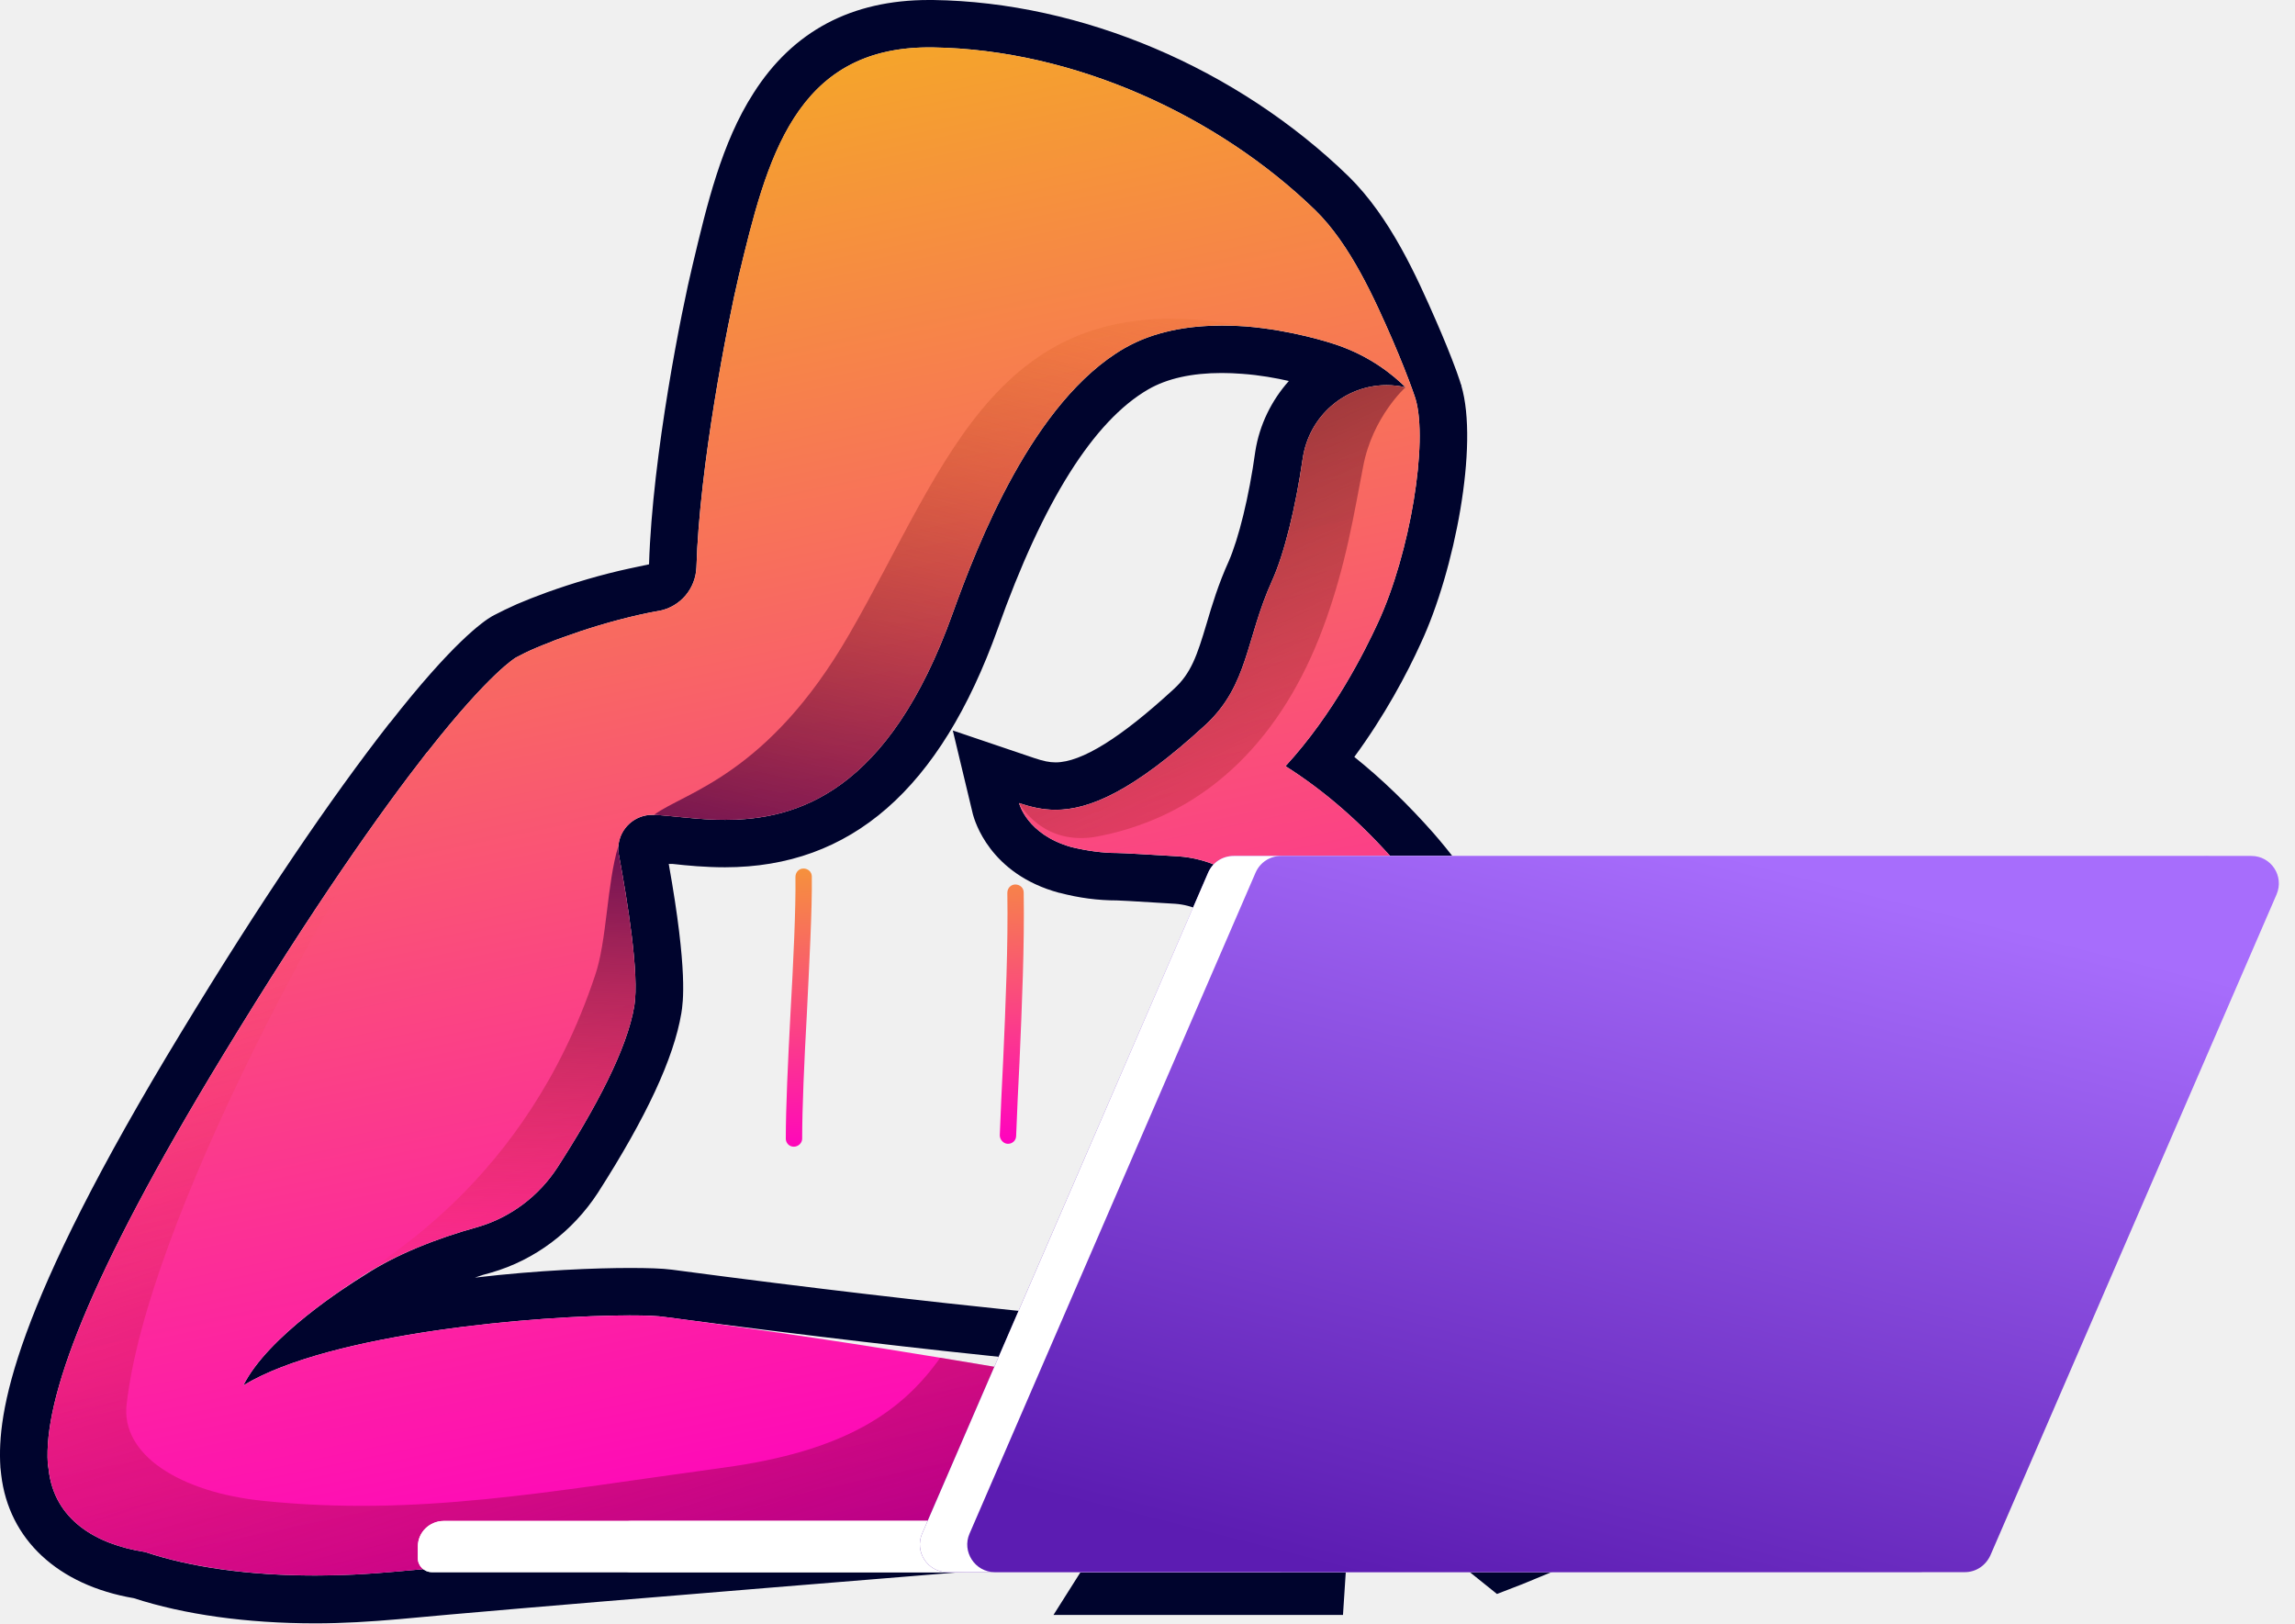
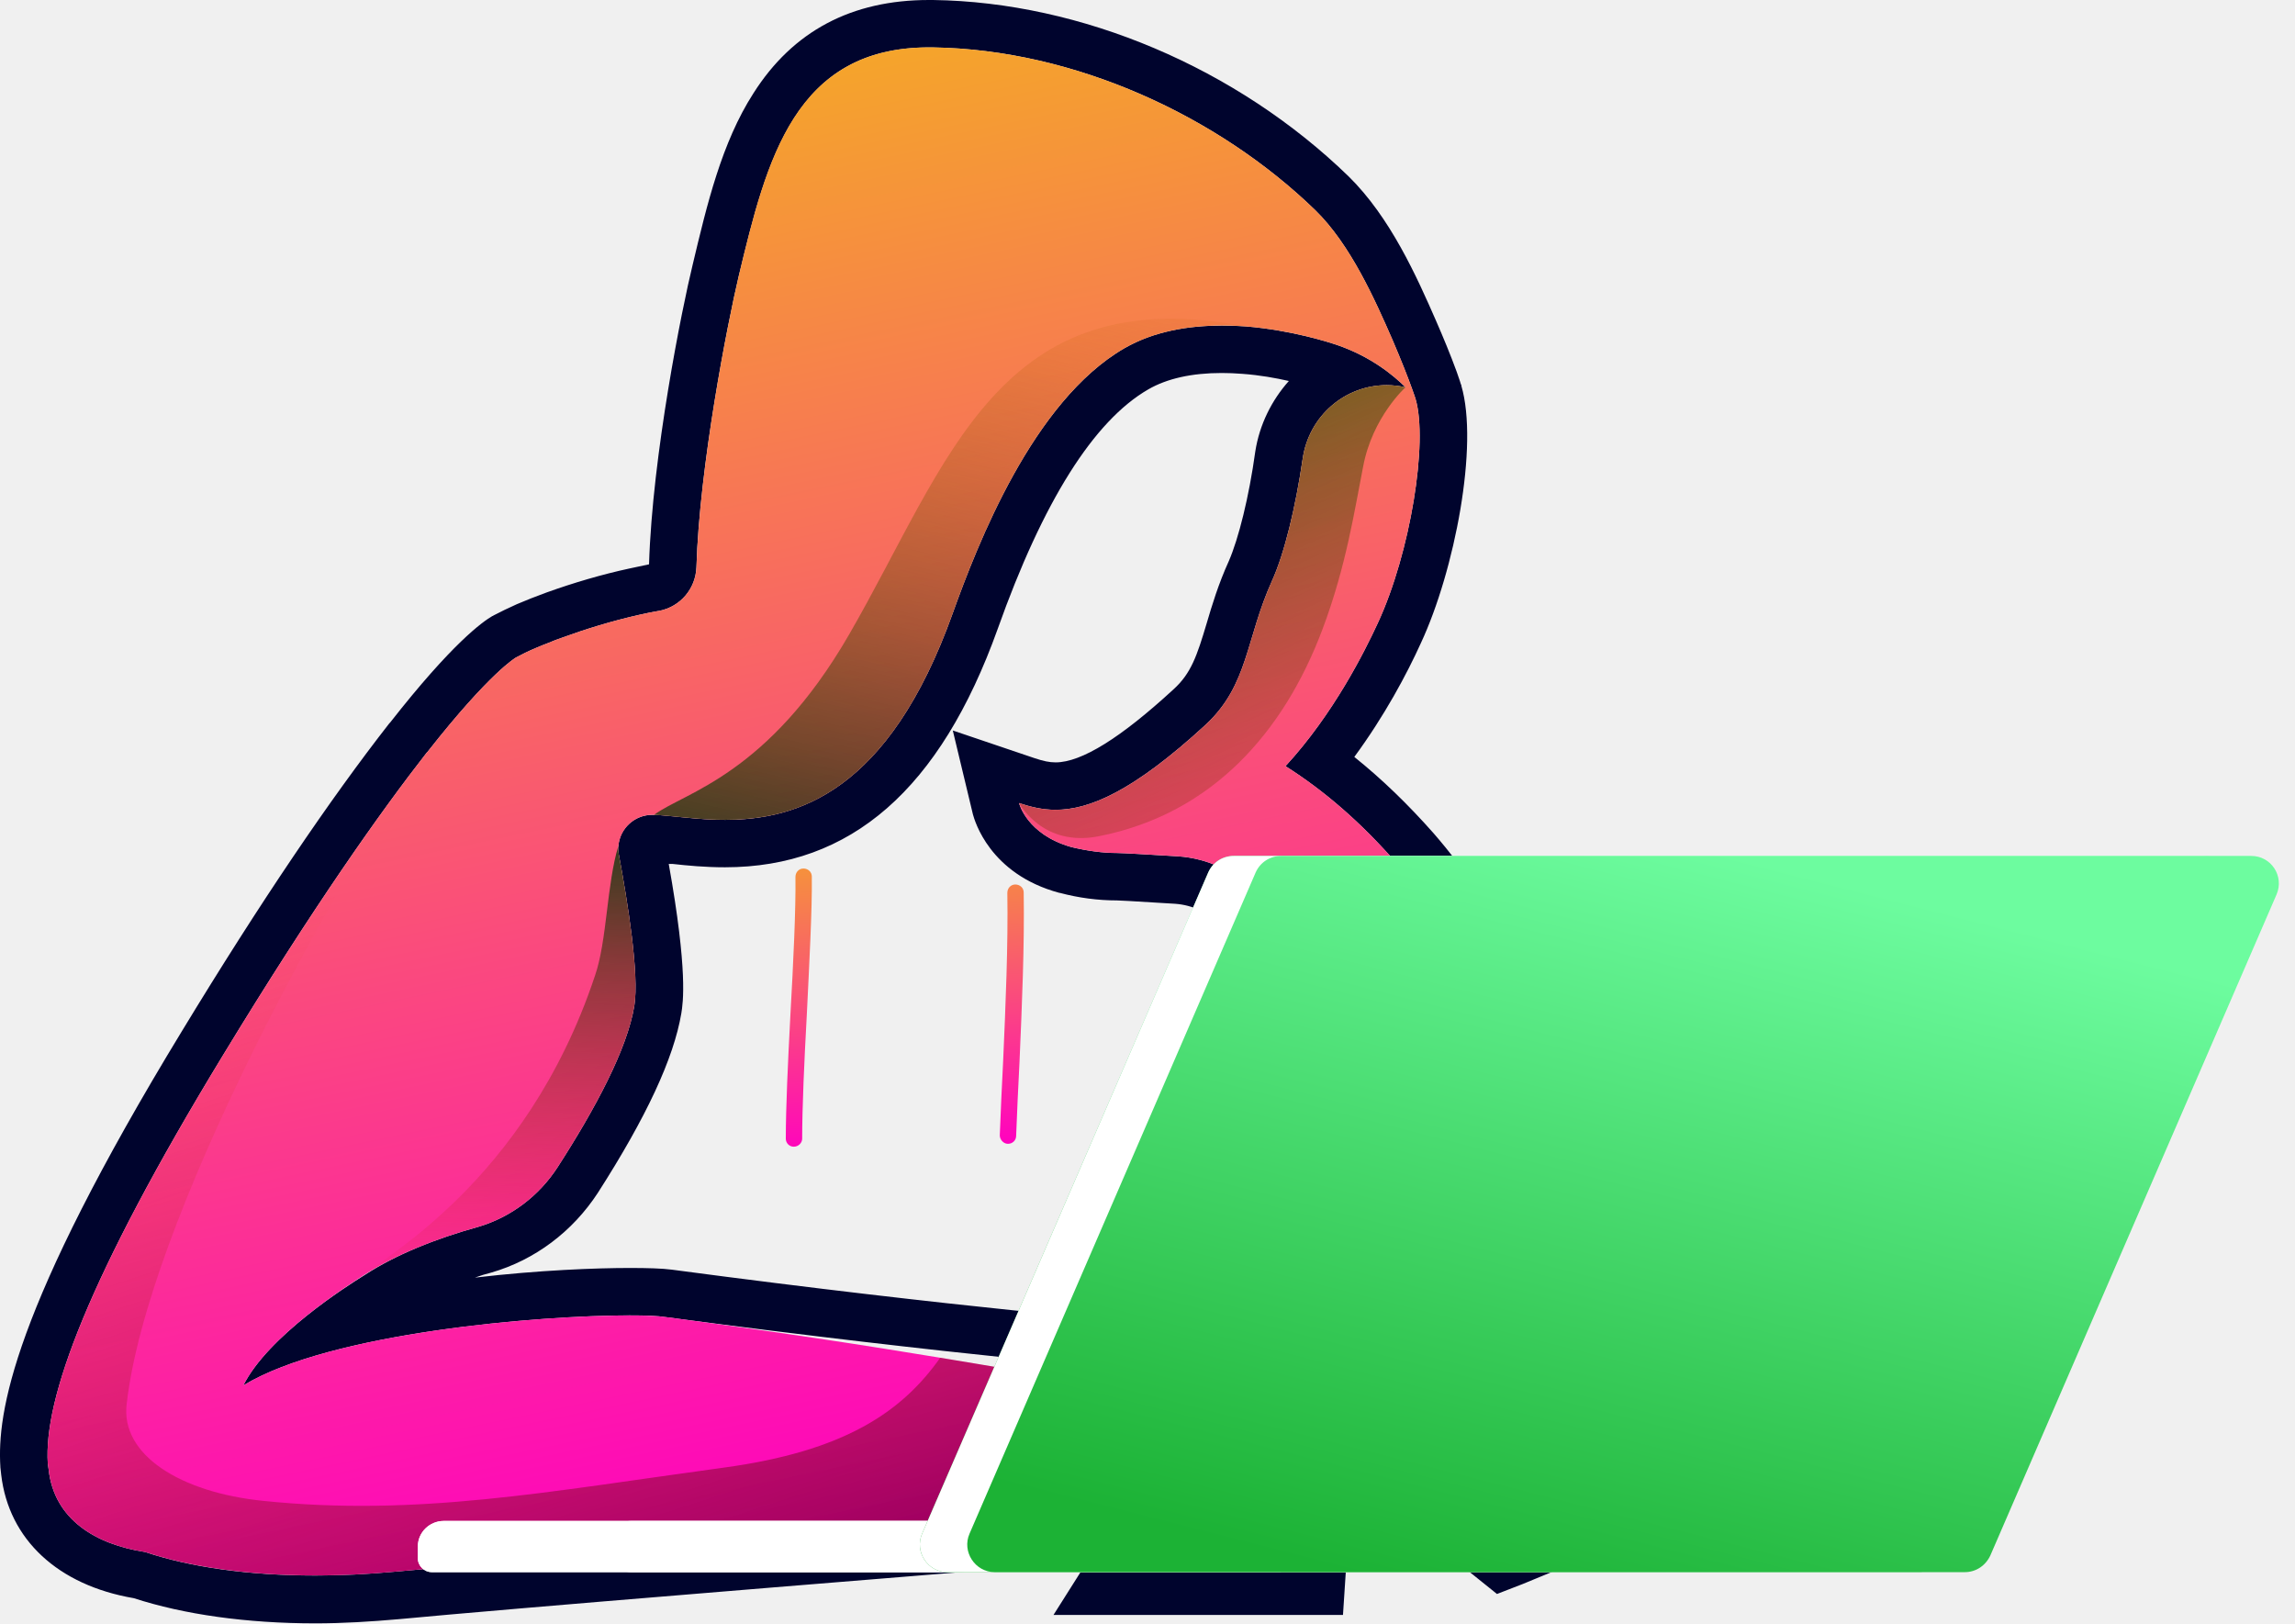
<svg xmlns="http://www.w3.org/2000/svg" width="123" height="87" viewBox="0 0 123 87" fill="none">
  <path fill-rule="evenodd" clip-rule="evenodd" d="M40.384 4.992C38.675 7.645 37.888 10.973 37.123 14.189C36.561 16.483 34.964 24.375 34.785 30.244C34.44 30.319 34.087 30.394 33.728 30.469C32.266 30.784 30.737 31.234 29.298 31.751C29.013 31.856 28.736 31.961 28.466 32.066C28.211 32.171 27.956 32.276 27.701 32.38C27.252 32.583 26.824 32.785 26.442 32.988L26.419 33.01H26.397C25.857 33.325 24.238 34.472 20.91 38.722L20.888 38.744L20.865 38.767C17.717 42.792 13.962 48.323 9.757 55.249C0.65 70.203 -0.159 75.734 0.02 78.613V78.635C0.035 78.785 0.05 78.92 0.065 79.04C0.47 82.503 3.101 84.954 7.171 85.651C9.87 86.528 13.22 87 16.908 87C18.347 87 19.854 86.91 21.383 86.775C22.17 86.708 23.091 86.618 24.103 86.528C33.548 85.696 51.289 84.279 51.469 84.257L52.211 84.189L52.819 83.74C62.51 76.341 63.005 74.947 63.252 74.273L64.399 71.125L61.049 70.855C60.959 70.855 51.559 70.113 35.999 68.044C35.481 67.977 34.717 67.954 33.75 67.954C31.996 67.954 28.893 68.066 25.453 68.471C25.737 68.366 26.03 68.276 26.33 68.201C28.668 67.527 30.692 65.998 32.041 63.929C34.65 59.859 36.111 56.711 36.516 54.305C36.606 53.743 36.876 52.079 35.841 46.3C35.916 46.3 35.984 46.3 36.044 46.3C36.831 46.389 37.798 46.48 38.855 46.48C45.6 46.48 50.39 42.297 53.471 33.707C55.899 26.871 58.62 22.554 61.543 20.867C62.555 20.283 63.882 19.99 65.478 19.99C65.838 19.99 66.206 20.005 66.58 20.035C67.525 20.103 68.379 20.26 69.076 20.418C68.154 21.452 67.502 22.756 67.277 24.195C66.94 26.646 66.378 28.873 65.861 30.064C65.299 31.301 64.961 32.425 64.669 33.415C64.152 35.146 63.837 36.091 62.892 36.945C60.082 39.531 57.968 40.858 56.574 40.858C56.236 40.858 55.922 40.79 55.45 40.633L51.065 39.149L52.144 43.646C52.234 43.961 53.021 46.839 56.776 47.851H56.799C57.811 48.121 58.845 48.256 59.857 48.256C59.947 48.256 60.441 48.278 62.983 48.436C64.849 48.571 66.288 50.055 66.378 51.899C66.918 64.491 66.355 67.999 66.131 68.853C65.636 69.978 61.858 77.668 60.352 80.299C59.924 81.064 59.452 81.828 58.935 82.638L56.461 86.55H71.977L72.134 84.144C72.134 84.122 72.269 82.098 72.404 79.107C76.159 82.165 79.038 84.459 79.083 84.504L80.23 85.426L81.624 84.886C81.759 84.819 85.154 83.47 88.572 81.941C90.618 80.996 92.26 80.187 93.407 79.512C94.733 78.77 97.162 77.376 96.555 75.015C96.15 73.373 90.236 64.064 88.415 61.231C86.009 57.475 80.05 48.346 76.834 44.658C75.462 43.106 74.068 41.757 72.584 40.566C74.203 38.362 75.395 36.136 76.159 34.449C77.958 30.581 79.263 23.858 78.318 20.665V20.62L78.296 20.598C78.296 20.598 78.228 20.35 78.071 19.923C77.734 19.001 77.351 18.079 76.969 17.202C75.935 14.841 74.518 11.648 72.269 9.444C66.288 3.643 57.968 0.112 50.008 0C49.933 0 49.858 0 49.783 0C45.645 0 42.497 1.664 40.384 4.992ZM49.985 2.541C57.608 2.653 65.299 6.229 70.493 11.266C72.382 13.11 73.686 16.055 74.63 18.214C75.103 19.316 75.462 20.238 75.665 20.8C75.8 21.16 75.867 21.385 75.867 21.385C76.542 23.678 75.597 29.615 73.843 33.392C73.146 34.899 71.482 38.249 68.896 41.06C70.988 42.387 72.944 44.073 74.923 46.344C80.005 52.146 93.721 74.16 94.081 75.622C94.441 77.061 80.679 82.503 80.679 82.503C80.679 82.503 75.642 78.478 70.111 73.935C69.863 79.512 69.594 83.987 69.594 83.987H61.094C61.603 83.192 62.09 82.383 62.555 81.558C64.197 78.725 68.424 70.09 68.559 69.708C69.414 66.875 69.189 57.768 68.919 51.786C68.784 48.638 66.31 46.12 63.162 45.895C61.611 45.805 60.217 45.715 59.857 45.715C59.092 45.715 58.283 45.602 57.428 45.4C55.022 44.725 54.617 43.039 54.617 43.039C55.225 43.241 55.854 43.399 56.574 43.399C58.373 43.399 60.711 42.432 64.624 38.834C66.918 36.698 66.76 34.247 68.177 31.121C68.829 29.682 69.436 27.209 69.818 24.578C70.156 22.284 72.09 20.642 74.316 20.642C74.645 20.642 74.983 20.68 75.328 20.755C74.675 20.103 73.461 19.113 71.707 18.506C71.257 18.349 69.234 17.697 66.783 17.494C66.363 17.465 65.928 17.45 65.478 17.45C63.724 17.45 61.858 17.742 60.262 18.664C55.36 21.497 52.391 29.165 51.065 32.853C47.624 42.477 42.7 43.938 38.855 43.938C37.37 43.938 36.066 43.714 35.054 43.669C35.024 43.669 34.994 43.669 34.964 43.669C33.997 43.669 33.21 44.411 33.143 45.333C33.128 45.483 33.136 45.64 33.166 45.805C33.638 48.323 34.267 52.236 33.997 53.9C33.615 56.239 31.884 59.454 29.882 62.557C28.893 64.086 27.386 65.233 25.633 65.75C23.361 66.38 21.225 67.234 19.539 68.336C18.594 68.921 14.367 71.597 13.04 74.25C17.695 71.417 28.916 70.495 33.75 70.495C34.605 70.495 35.257 70.517 35.661 70.585C51.469 72.676 60.869 73.418 60.869 73.418C60.374 74.767 51.267 81.716 51.267 81.716C51.267 81.716 33.458 83.155 23.878 83.987C22.867 84.077 21.945 84.167 21.135 84.234C19.666 84.369 18.257 84.437 16.908 84.437C13.31 84.437 10.184 83.987 7.778 83.177C5.147 82.773 2.899 81.446 2.606 78.748C2.591 78.642 2.576 78.538 2.561 78.433C2.337 74.97 4.675 68.516 11.938 56.576C16.818 48.548 20.393 43.511 22.867 40.341C22.882 40.326 22.897 40.311 22.912 40.296C26.285 36.001 27.656 35.236 27.656 35.236C27.949 35.079 28.308 34.899 28.736 34.719C28.945 34.629 29.17 34.539 29.41 34.449C29.65 34.344 29.905 34.247 30.175 34.157C31.344 33.73 32.783 33.28 34.29 32.943C34.62 32.868 34.957 32.8 35.302 32.74H35.324C36.471 32.515 37.281 31.549 37.325 30.402C37.483 25.005 38.989 17.337 39.597 14.774C41.081 8.635 42.565 2.541 49.783 2.541C49.843 2.541 49.91 2.541 49.985 2.541Z" fill="#00042D" />
  <path d="M2.562 78.432C2.577 78.537 2.592 78.642 2.607 78.747C2.899 81.445 5.148 82.772 7.779 83.176C11.085 84.278 15.784 84.728 21.136 84.233C21.945 84.166 22.867 84.076 23.879 83.986C33.459 83.154 51.268 81.715 51.268 81.715C51.268 81.715 60.375 76.003 60.87 74.654C60.87 74.654 59.543 74.362 57.047 73.912C55.36 73.597 53.134 73.215 50.391 72.765C46.456 72.113 41.486 71.349 35.662 70.584C33.076 70.224 18.505 70.921 13.041 74.249C14.368 71.596 18.595 68.92 19.539 68.313C21.226 67.234 23.362 66.379 25.633 65.749C27.387 65.232 28.894 64.085 29.883 62.556C31.884 59.453 33.616 56.238 33.998 53.899C34.268 52.235 33.638 48.322 33.166 45.804C33.136 45.639 33.129 45.482 33.144 45.332C33.234 44.387 34.043 43.623 35.055 43.668C38.698 43.848 46.298 46.186 51.065 32.852C52.392 29.164 55.36 21.496 60.262 18.663C62.264 17.516 64.67 17.336 66.783 17.494C69.234 17.696 71.258 18.348 71.708 18.506C73.462 19.113 74.676 20.102 75.328 20.754C74.984 20.679 74.646 20.642 74.316 20.642C72.09 20.642 70.156 22.283 69.819 24.577C69.437 27.208 68.83 29.681 68.178 31.12C66.761 34.246 66.918 36.697 64.625 38.833C59.16 43.87 56.732 43.758 54.618 43.038C54.618 43.038 55.023 44.725 57.429 45.399C58.283 45.602 59.093 45.714 59.858 45.714C60.217 45.714 61.611 45.804 63.163 45.894C66.311 46.119 68.785 48.637 68.92 51.785C69.189 57.767 69.414 66.874 68.56 69.707C68.425 70.089 64.198 78.724 62.556 81.557C62.091 82.382 61.604 83.191 61.094 83.986H69.594C69.594 83.986 69.864 79.511 70.111 73.934C75.643 78.477 80.68 82.502 80.68 82.502C80.68 82.502 94.442 77.06 94.082 75.621C93.722 74.159 80.005 52.145 74.924 46.344C72.945 44.072 70.988 42.386 68.897 41.059C71.483 38.249 73.147 34.898 73.844 33.392C75.598 29.614 76.543 23.677 75.868 21.384C75.868 21.384 75.8 21.159 75.665 20.799C75.463 20.237 75.103 19.315 74.631 18.213C73.687 16.054 72.382 13.109 70.494 11.265C65.299 6.228 57.609 2.653 49.986 2.54C42.588 2.428 41.081 8.566 39.597 14.773C38.99 17.336 37.484 25.004 37.326 30.401C37.281 31.548 36.472 32.514 35.325 32.739H35.302C34.958 32.799 34.62 32.867 34.291 32.942C32.784 33.279 31.345 33.729 30.175 34.156C29.906 34.246 29.651 34.343 29.411 34.448C29.171 34.538 28.946 34.628 28.736 34.718C28.309 34.898 27.949 35.078 27.657 35.235C27.657 35.235 26.285 36 22.912 40.295C22.897 40.31 22.882 40.325 22.867 40.34C20.394 43.51 16.819 48.547 11.939 56.575C4.676 68.515 2.337 74.969 2.562 78.432Z" fill="url(#paint0_linear_3307_608)" />
  <path style="mix-blend-mode:multiply" d="M19.539 68.336C21.225 67.234 23.362 66.379 25.633 65.75C27.387 65.233 28.893 64.086 29.883 62.557C31.884 59.453 33.615 56.238 33.998 53.899C34.267 52.235 33.638 48.323 33.166 45.804C33.136 45.639 33.128 45.482 33.143 45.332C32.514 47.378 32.536 50.437 31.884 52.303C28.151 63.501 20.213 67.526 19.539 68.336Z" fill="url(#paint1_linear_3307_608)" />
  <path style="mix-blend-mode:multiply" d="M2.562 78.433C2.577 78.538 2.592 78.643 2.607 78.748C2.899 81.447 5.148 82.773 7.779 83.178C11.084 84.28 15.784 84.73 21.136 84.235C21.945 84.167 22.867 84.077 23.879 83.987C33.458 83.156 51.267 81.716 51.267 81.716C51.267 81.716 54.82 76.904 57.046 73.913C55.36 73.599 53.134 73.216 50.39 72.767C48.322 75.69 45.241 77.781 38.765 78.658C29.343 79.94 22.372 81.289 14.097 80.435C9.69 79.985 6.452 77.984 6.789 75.24C7.891 65.549 17.785 47.402 22.867 40.341C20.393 43.512 16.818 48.549 11.939 56.577C4.676 68.517 2.337 74.97 2.562 78.433Z" fill="url(#paint2_linear_3307_608)" />
  <path d="M77.959 84.255H33.818C33.233 84.255 32.761 83.783 32.761 83.199V82.547C32.761 81.962 33.233 81.512 33.818 81.512H77.959C78.543 81.512 79.016 81.962 79.016 82.547V83.199C79.016 83.783 78.543 84.255 77.959 84.255Z" fill="white" />
  <path d="M68.626 84.255H23.136C22.732 84.255 22.394 83.918 22.394 83.513V82.884C22.394 82.119 23.024 81.512 23.788 81.512H68.626C68.641 81.512 68.649 81.512 68.649 81.512V84.233C68.649 84.248 68.641 84.255 68.626 84.255Z" fill="white" />
  <path d="M68.626 84.255H23.136C22.732 84.255 22.394 83.918 22.394 83.513V82.884C22.394 82.119 23.024 81.512 23.788 81.512H68.626C68.641 81.512 68.649 81.512 68.649 81.512V84.233C68.649 84.248 68.641 84.255 68.626 84.255Z" fill="white" />
  <path d="M102.761 84.256H50.772C49.715 84.256 48.996 83.155 49.423 82.188L64.759 46.749C65.006 46.209 65.523 45.872 66.13 45.872H118.119C119.176 45.872 119.895 46.951 119.468 47.941L104.132 83.357C103.885 83.897 103.368 84.256 102.761 84.256Z" fill="url(#paint3_linear_3307_608)" />
  <path d="M102.761 84.256H50.772C49.715 84.256 48.996 83.155 49.423 82.188L64.759 46.749C65.006 46.209 65.523 45.872 66.13 45.872H118.119C119.176 45.872 119.895 46.951 119.468 47.941L104.132 83.357C103.885 83.897 103.368 84.256 102.761 84.256Z" fill="white" />
  <path d="M105.302 84.256H53.313C52.257 84.256 51.537 83.155 51.964 82.188L67.3 46.749C67.547 46.209 68.065 45.872 68.672 45.872H120.66C121.717 45.872 122.437 46.951 122.01 47.941L106.674 83.357C106.426 83.897 105.909 84.256 105.302 84.256Z" fill="url(#paint4_linear_3307_608)" />
  <path style="mix-blend-mode:multiply" d="M54.618 43.039C54.618 43.039 55.877 45.423 58.891 44.816C64.962 43.624 68.807 39.239 70.876 33.73C72.157 30.334 72.607 27.276 73.057 25.005C73.552 22.352 75.328 20.755 75.328 20.755C74.983 20.68 74.646 20.643 74.316 20.643C72.09 20.643 70.156 22.284 69.819 24.578C69.437 27.209 68.829 29.682 68.177 31.121C66.761 34.247 66.918 36.698 64.625 38.834C59.16 43.871 56.732 43.759 54.618 43.039Z" fill="url(#paint5_linear_3307_608)" />
  <path style="mix-blend-mode:multiply" d="M35.055 43.668C38.698 43.848 46.298 46.186 51.065 32.852C52.392 29.164 55.36 21.496 60.262 18.663C62.263 17.516 64.669 17.336 66.783 17.494C53.494 14.93 50.863 24.734 45.511 33.999C41.149 41.554 36.696 42.454 35.055 43.668Z" fill="url(#paint6_linear_3307_608)" />
  <path d="M42.362 54.372C42.52 51.584 42.655 48.728 42.632 46.997C42.632 46.749 42.812 46.547 43.059 46.547C43.307 46.547 43.509 46.727 43.509 46.974C43.532 48.751 43.374 51.629 43.239 54.417C43.104 56.846 42.992 59.387 42.992 61.028C42.992 61.253 42.789 61.455 42.542 61.455C42.295 61.455 42.115 61.253 42.115 61.028C42.115 59.364 42.227 56.936 42.362 54.372Z" fill="url(#paint7_linear_3307_608)" />
  <path d="M53.988 47.852C53.988 47.605 54.168 47.402 54.415 47.402C54.662 47.402 54.865 47.582 54.865 47.83C54.91 50.663 54.775 53.834 54.64 56.914C54.572 58.286 54.505 59.612 54.46 60.872C54.46 61.119 54.258 61.299 54.033 61.299C54.033 61.299 54.025 61.299 54.01 61.299C53.785 61.299 53.583 61.074 53.583 60.849C53.628 59.568 53.695 58.241 53.763 56.869C53.898 53.811 54.033 50.663 53.988 47.852Z" fill="url(#paint8_linear_3307_608)" />
  <defs>
    <linearGradient id="paint0_linear_3307_608" x1="99.345" y1="71.359" x2="82.687" y2="-8.341" gradientUnits="userSpaceOnUse">
      <stop stop-color="#FF00C1" />
      <stop offset="1" stop-color="#F4AC24" />
    </linearGradient>
    <linearGradient id="paint1_linear_3307_608" x1="44.917" y1="70.798" x2="46.052" y2="44.45" gradientUnits="userSpaceOnUse">
      <stop stop-color="#F4D63B" stop-opacity="0" />
-       <stop offset="1" stop-color="#5C1CB2" />
+       <stop offset="1" stop-color="#1cb235" />
    </linearGradient>
    <linearGradient id="paint2_linear_3307_608" x1="1.733" y1="52.923" x2="22.169" y2="115.868" gradientUnits="userSpaceOnUse">
      <stop stop-color="#F4D63B" stop-opacity="0" />
-       <stop offset="1" stop-color="#5C1CB2" />
+       <stop offset="1" stop-color="#1cb235" />
    </linearGradient>
    <linearGradient id="paint3_linear_3307_608" x1="74.974" y1="41.92" x2="64.506" y2="82.954" gradientUnits="userSpaceOnUse">
-       <stop stop-color="#A76DFC" />
-       <stop offset="1" stop-color="#5C1CB2" />
+       <stop stop-color="#6dfc9f" />
+       <stop offset="1" stop-color="#1cb235" />
    </linearGradient>
    <linearGradient id="paint4_linear_3307_608" x1="77.516" y1="41.92" x2="67.048" y2="82.954" gradientUnits="userSpaceOnUse">
-       <stop stop-color="#A76DFC" />
-       <stop offset="1" stop-color="#5C1CB2" />
+       <stop stop-color="#6dfc9f" />
+       <stop offset="1" stop-color="#1cb235" />
    </linearGradient>
    <linearGradient id="paint5_linear_3307_608" x1="92.775" y1="51.214" x2="72.746" y2="6.054" gradientUnits="userSpaceOnUse">
      <stop stop-color="#F4D63B" stop-opacity="0" />
-       <stop offset="1" stop-color="#5C1CB2" />
+       <stop offset="1" stop-color="#1cb235" />
    </linearGradient>
    <linearGradient id="paint6_linear_3307_608" x1="42.021" y1="6.149" x2="32.626" y2="47.891" gradientUnits="userSpaceOnUse">
      <stop stop-color="#F4D63B" stop-opacity="0" />
-       <stop offset="1" stop-color="#5C1CB2" />
+       <stop offset="1" stop-color="#1cb235" />
    </linearGradient>
    <linearGradient id="paint7_linear_3307_608" x1="-37.279" y1="48.686" x2="-36.116" y2="67.186" gradientUnits="userSpaceOnUse">
      <stop stop-color="#F4AC24" />
      <stop offset="1" stop-color="#FF00C1" />
    </linearGradient>
    <linearGradient id="paint8_linear_3307_608" x1="-21.964" y1="47.721" x2="-20.801" y2="66.212" gradientUnits="userSpaceOnUse">
      <stop stop-color="#F4AC24" />
      <stop offset="1" stop-color="#FF00C1" />
    </linearGradient>
  </defs>
</svg>
